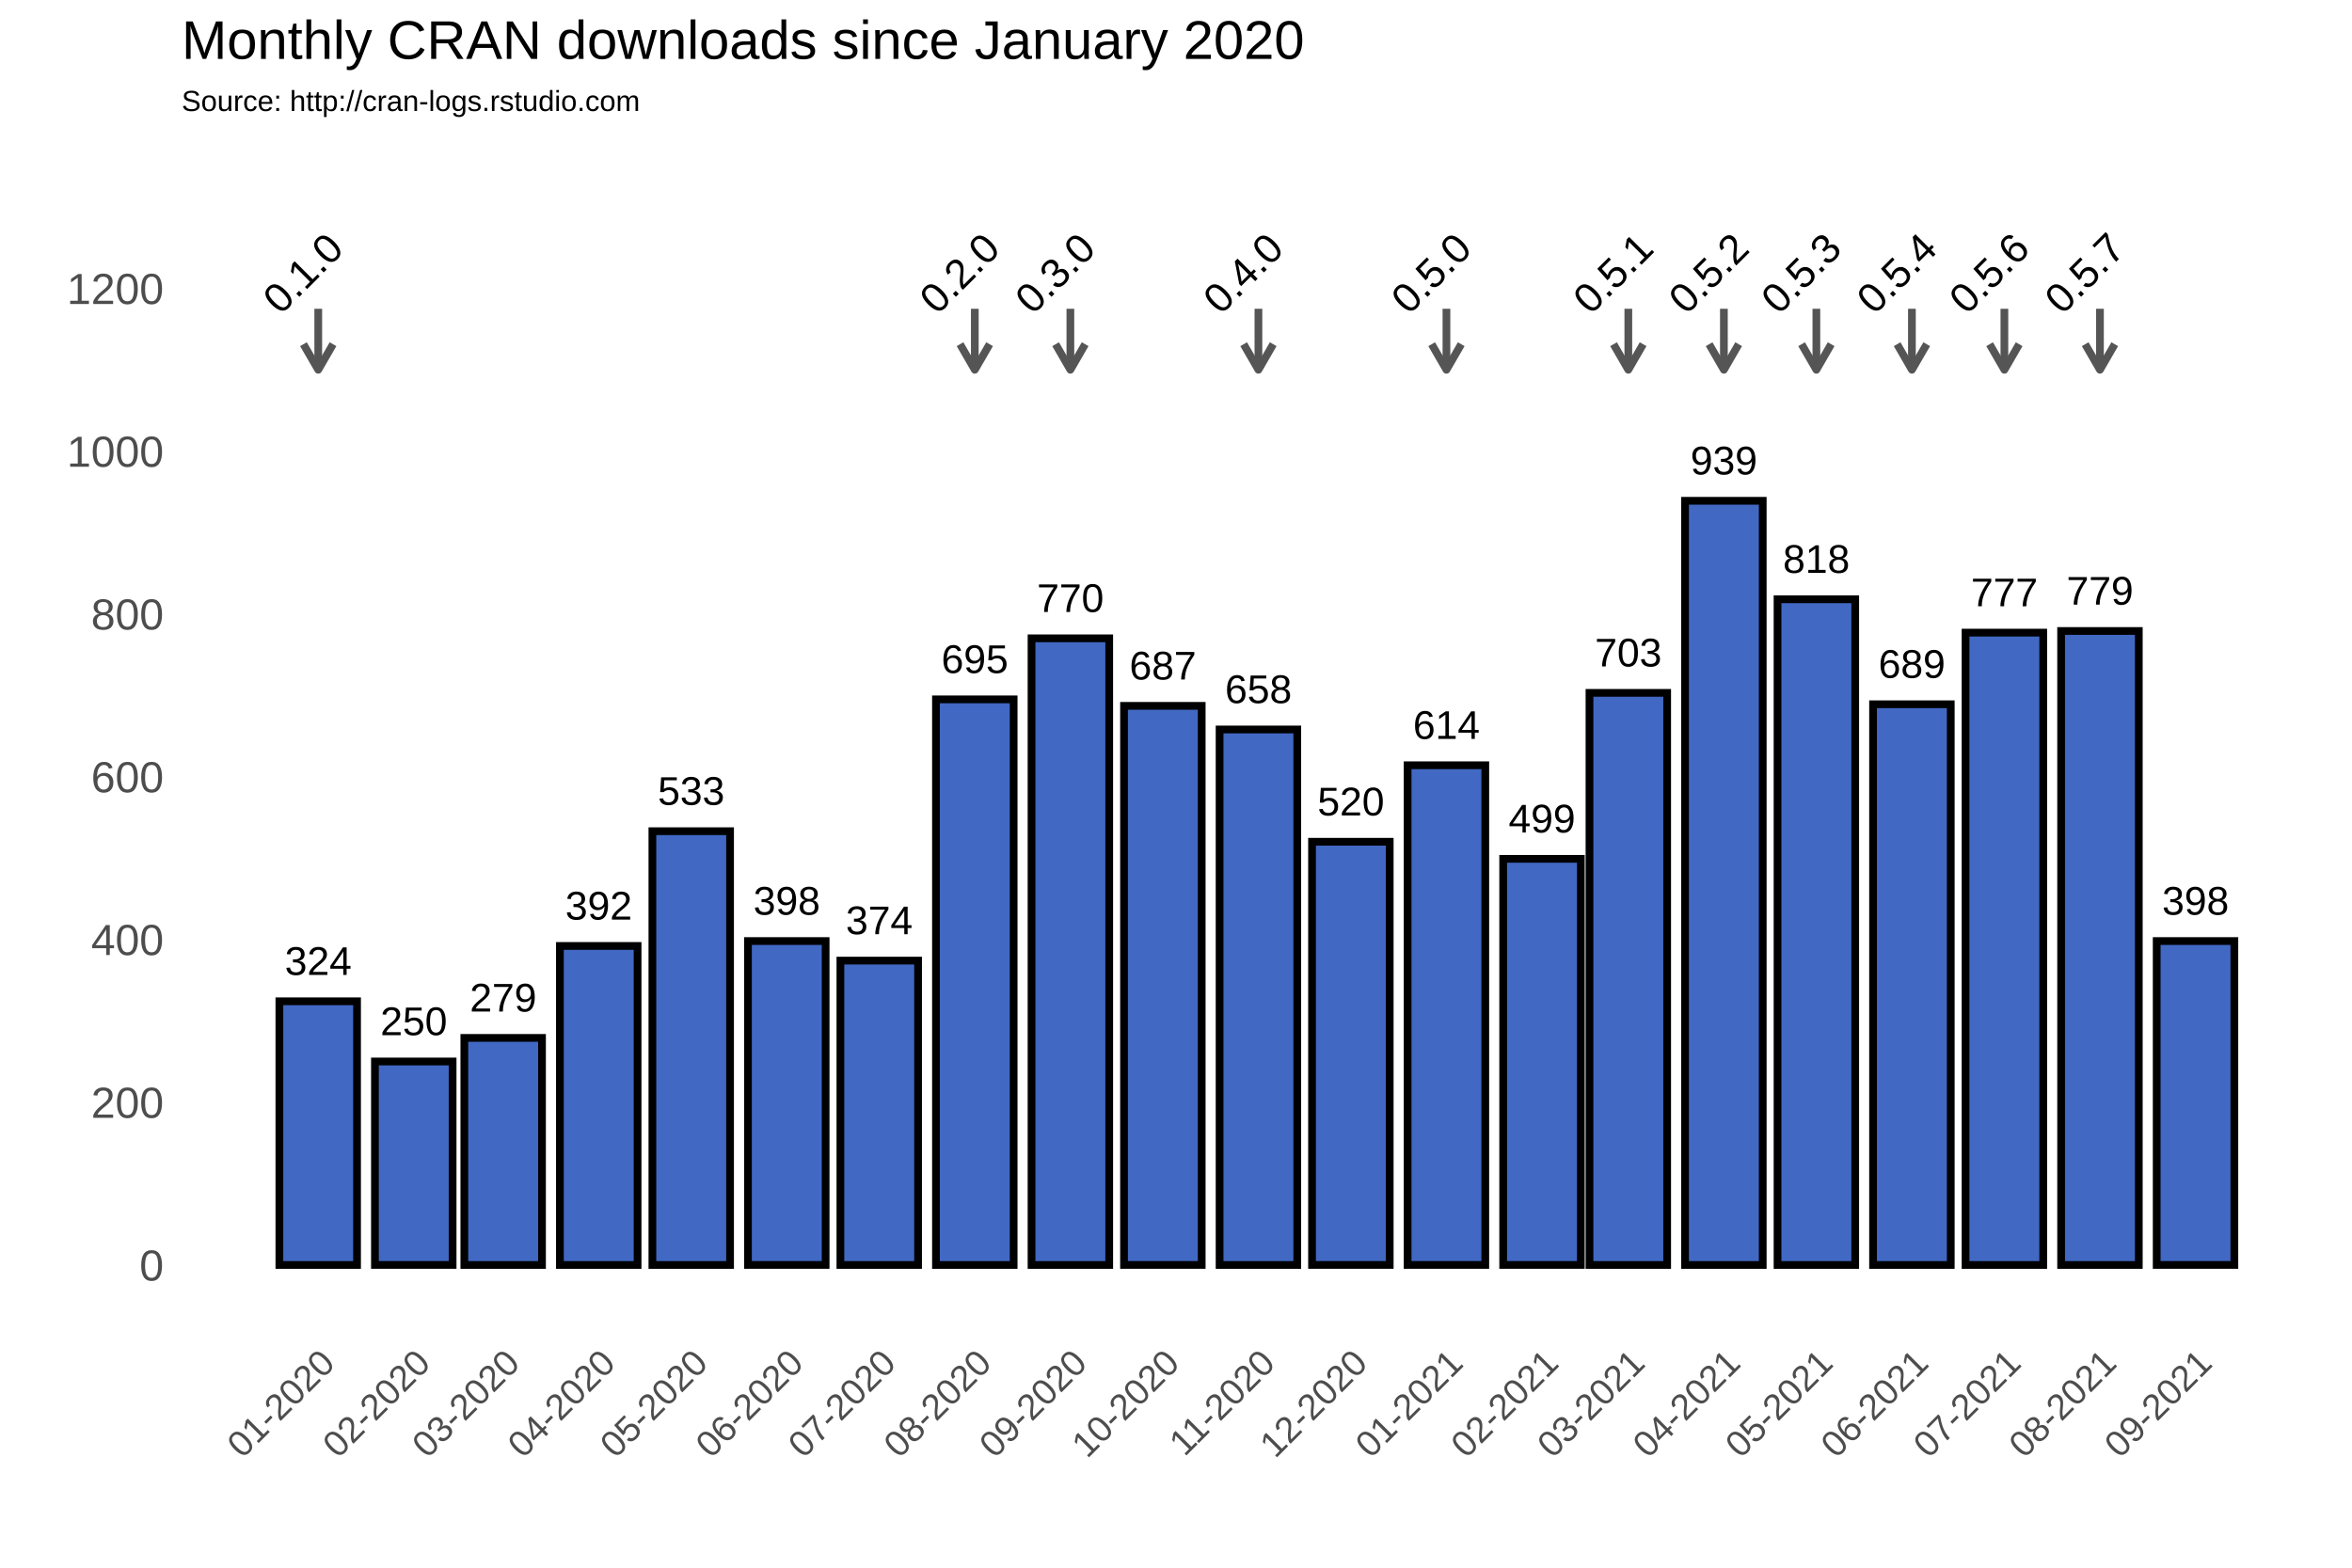
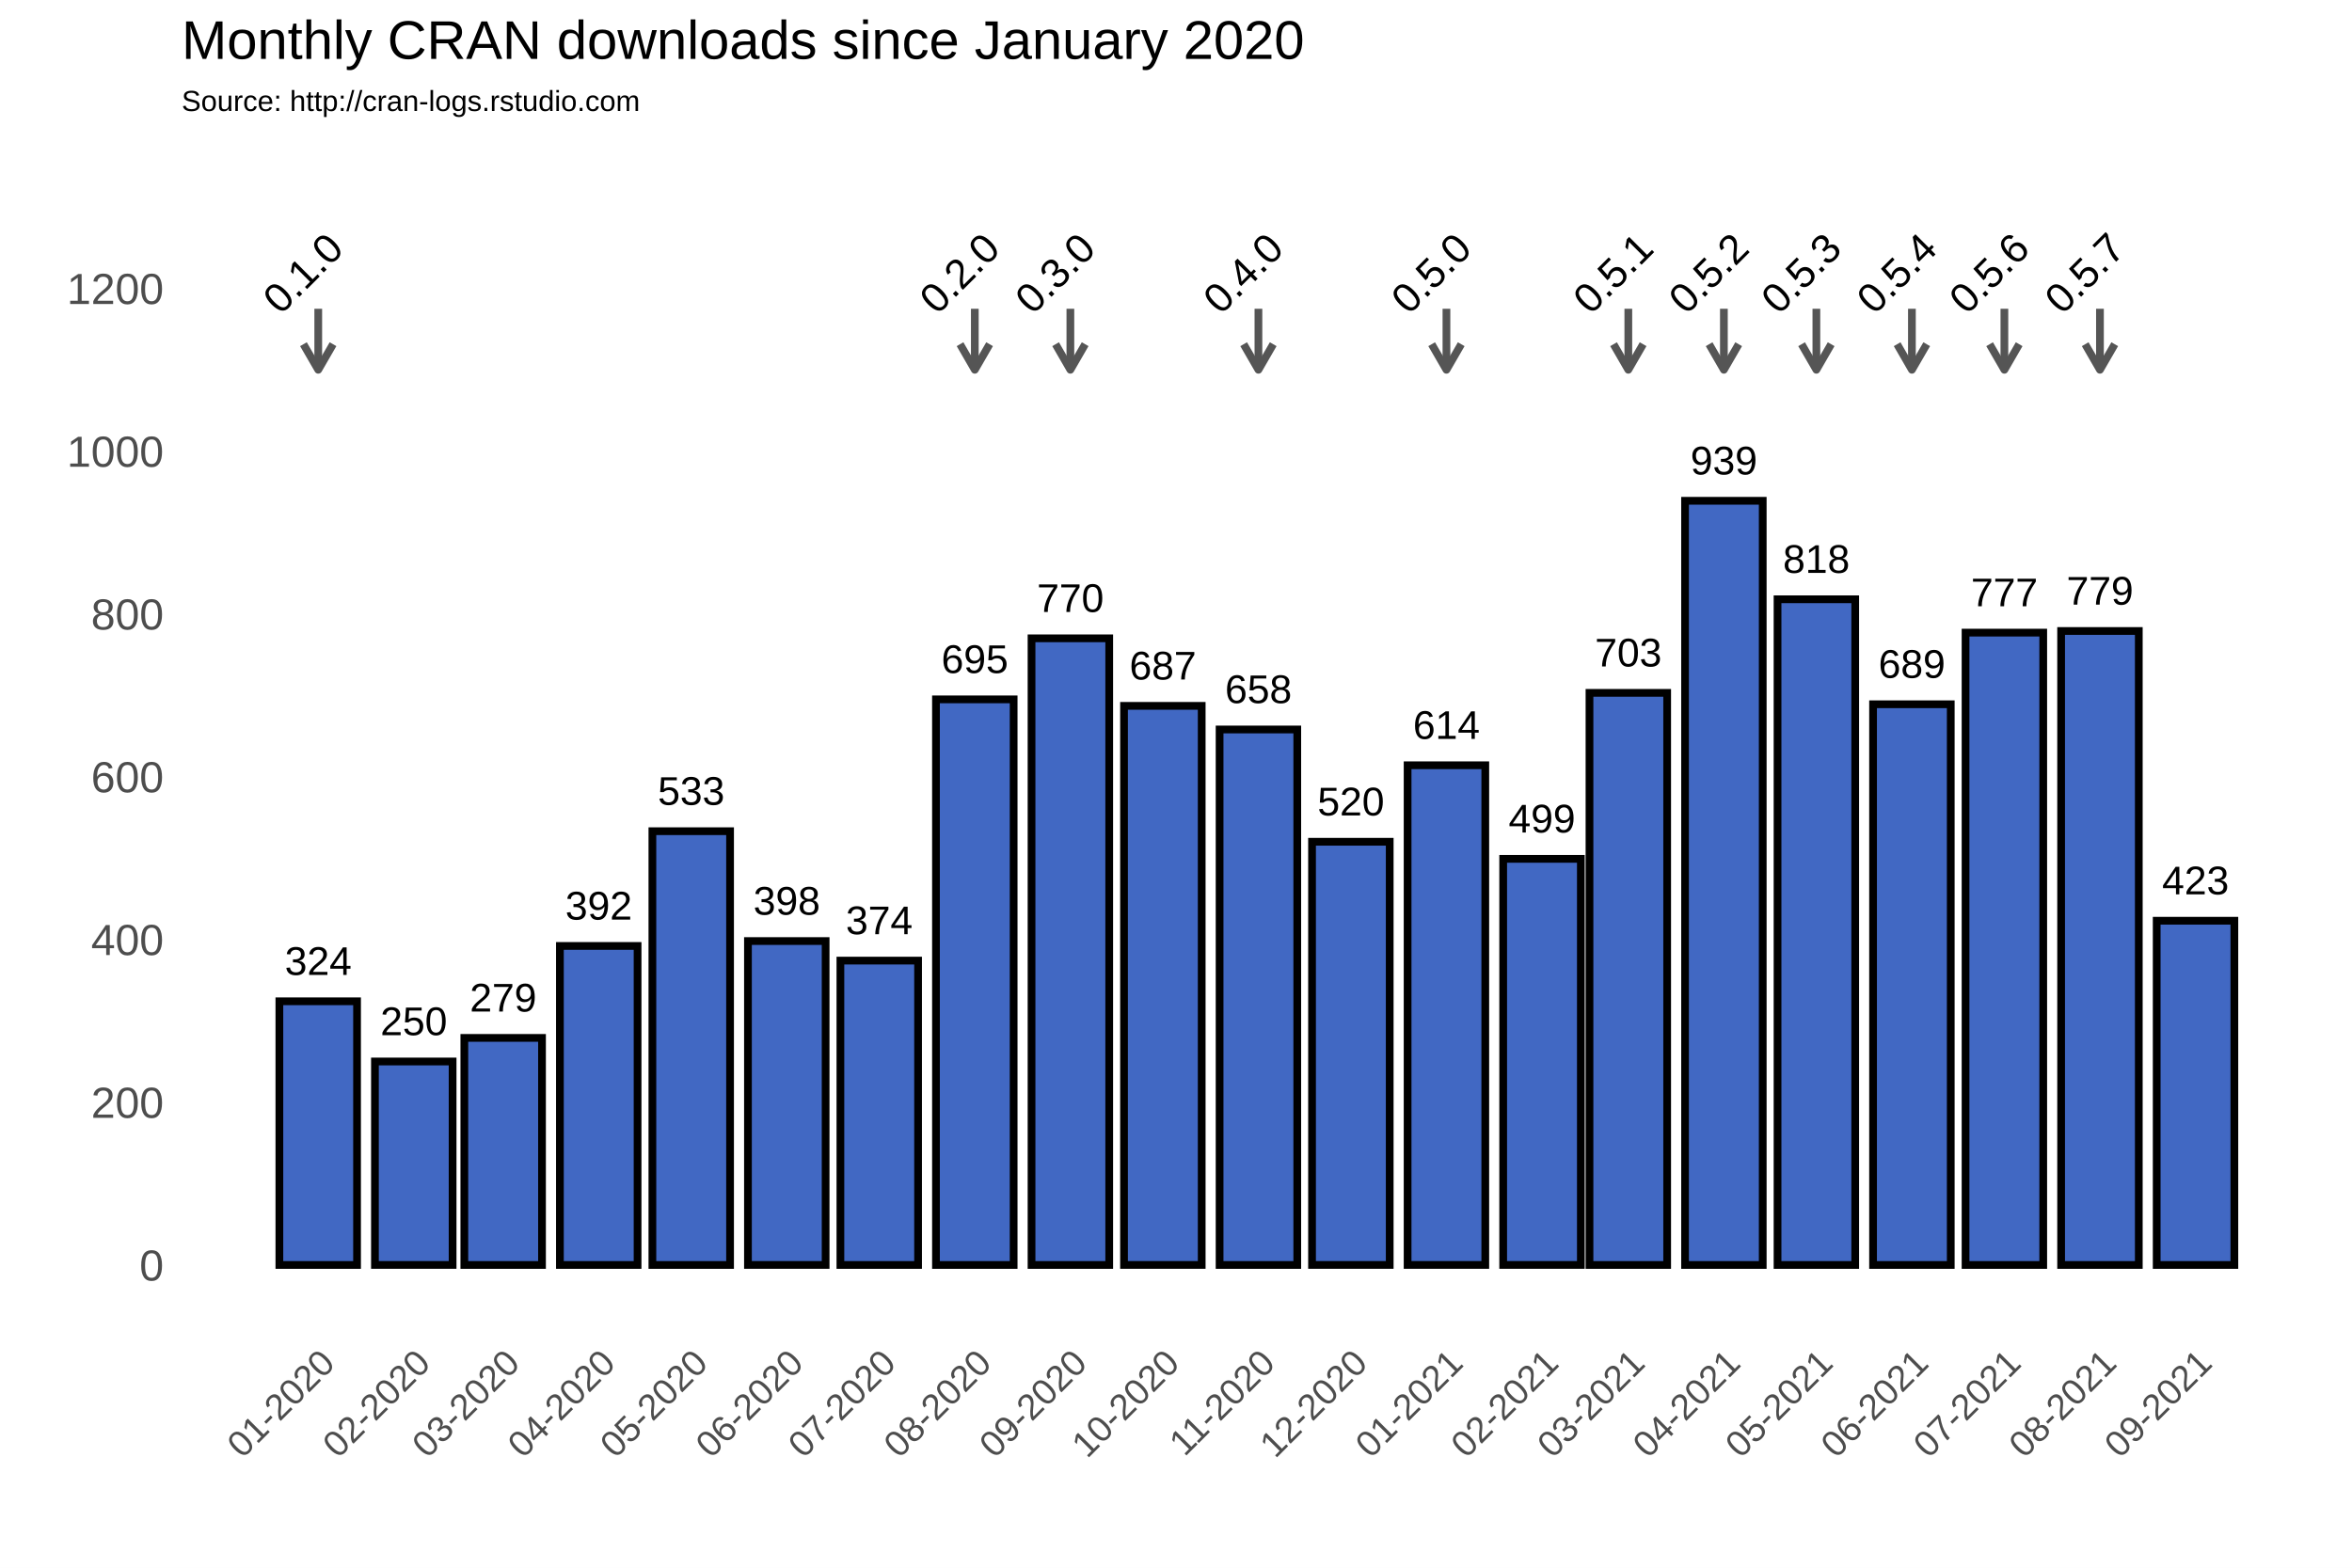
<svg xmlns="http://www.w3.org/2000/svg" class="svglite" width="648.00pt" height="432.00pt" viewBox="0 0 648.00 432.00">
  <defs>
    <style type="text/css">
    .svglite line, .svglite polyline, .svglite polygon, .svglite path, .svglite rect, .svglite circle {
      fill: none;
      stroke: #000000;
      stroke-linecap: round;
      stroke-linejoin: round;
      stroke-miterlimit: 10.00;
    }
  </style>
  </defs>
  <rect width="100%" height="100%" style="stroke: none; fill: #FFFFFF;" />
  <defs>
    <clipPath id="cpMC4wMHw2NDguMDB8MC4wMHw0MzIuMDA=">
      <rect x="0.00" y="0.00" width="648.00" height="432.00" />
    </clipPath>
  </defs>
  <g clip-path="url(#cpMC4wMHw2NDguMDB8MC4wMHw0MzIuMDA=)">
    <rect x="0.00" y="0.00" width="648.00" height="432.00" style="stroke-width: 1.07; stroke: #FFFFFF; fill: #FFFFFF;" />
  </g>
  <defs>
    <clipPath id="cpNTAuMDR8NjQyLjUyfDM3Ljc2fDM2My4zOA==">
      <rect x="50.04" y="37.76" width="592.48" height="325.62" />
    </clipPath>
  </defs>
  <g clip-path="url(#cpNTAuMDR8NjQyLjUyfDM3Ljc2fDM2My4zOA==)">
    <rect x="50.04" y="37.76" width="592.48" height="325.62" style="stroke-width: 1.07; stroke: none;" />
    <polyline points="50.04,326.15 642.52,326.15 " style="stroke-width: 0.53; stroke: #FFFFFF; stroke-linecap: butt;" />
    <polyline points="50.04,281.30 642.52,281.30 " style="stroke-width: 0.53; stroke: #FFFFFF; stroke-linecap: butt;" />
    <polyline points="50.04,236.45 642.52,236.45 " style="stroke-width: 0.53; stroke: #FFFFFF; stroke-linecap: butt;" />
    <polyline points="50.04,191.60 642.52,191.60 " style="stroke-width: 0.53; stroke: #FFFFFF; stroke-linecap: butt;" />
    <polyline points="50.04,146.75 642.52,146.75 " style="stroke-width: 0.53; stroke: #FFFFFF; stroke-linecap: butt;" />
    <polyline points="50.04,101.90 642.52,101.90 " style="stroke-width: 0.53; stroke: #FFFFFF; stroke-linecap: butt;" />
    <polyline points="50.04,57.04 642.52,57.04 " style="stroke-width: 0.53; stroke: #FFFFFF; stroke-linecap: butt;" />
    <polyline points="61.35,363.38 61.35,37.76 " style="stroke-width: 0.53; stroke: #FFFFFF; stroke-linecap: butt;" />
    <polyline points="74.51,363.38 74.51,37.76 " style="stroke-width: 0.53; stroke: #FFFFFF; stroke-linecap: butt;" />
    <polyline points="100.84,363.38 100.84,37.76 " style="stroke-width: 0.53; stroke: #FFFFFF; stroke-linecap: butt;" />
    <polyline points="126.32,363.38 126.32,37.76 " style="stroke-width: 0.53; stroke: #FFFFFF; stroke-linecap: butt;" />
    <polyline points="151.80,363.38 151.80,37.76 " style="stroke-width: 0.53; stroke: #FFFFFF; stroke-linecap: butt;" />
    <polyline points="177.70,363.38 177.70,37.76 " style="stroke-width: 0.53; stroke: #FFFFFF; stroke-linecap: butt;" />
    <polyline points="203.60,363.38 203.60,37.76 " style="stroke-width: 0.53; stroke: #FFFFFF; stroke-linecap: butt;" />
    <polyline points="229.51,363.38 229.51,37.76 " style="stroke-width: 0.53; stroke: #FFFFFF; stroke-linecap: butt;" />
    <polyline points="255.41,363.38 255.41,37.76 " style="stroke-width: 0.53; stroke: #FFFFFF; stroke-linecap: butt;" />
    <polyline points="281.74,363.38 281.74,37.76 " style="stroke-width: 0.53; stroke: #FFFFFF; stroke-linecap: butt;" />
    <polyline points="307.64,363.38 307.64,37.76 " style="stroke-width: 0.53; stroke: #FFFFFF; stroke-linecap: butt;" />
    <polyline points="333.54,363.38 333.54,37.76 " style="stroke-width: 0.53; stroke: #FFFFFF; stroke-linecap: butt;" />
    <polyline points="359.45,363.38 359.45,37.76 " style="stroke-width: 0.53; stroke: #FFFFFF; stroke-linecap: butt;" />
    <polyline points="385.35,363.38 385.35,37.76 " style="stroke-width: 0.53; stroke: #FFFFFF; stroke-linecap: butt;" />
    <polyline points="411.68,363.38 411.68,37.76 " style="stroke-width: 0.53; stroke: #FFFFFF; stroke-linecap: butt;" />
    <polyline points="436.73,363.38 436.73,37.76 " style="stroke-width: 0.53; stroke: #FFFFFF; stroke-linecap: butt;" />
    <polyline points="461.78,363.38 461.78,37.76 " style="stroke-width: 0.53; stroke: #FFFFFF; stroke-linecap: butt;" />
    <polyline points="487.69,363.38 487.69,37.76 " style="stroke-width: 0.53; stroke: #FFFFFF; stroke-linecap: butt;" />
    <polyline points="513.59,363.38 513.59,37.76 " style="stroke-width: 0.53; stroke: #FFFFFF; stroke-linecap: butt;" />
    <polyline points="539.49,363.38 539.49,37.76 " style="stroke-width: 0.53; stroke: #FFFFFF; stroke-linecap: butt;" />
    <polyline points="565.40,363.38 565.40,37.76 " style="stroke-width: 0.53; stroke: #FFFFFF; stroke-linecap: butt;" />
    <polyline points="591.72,363.38 591.72,37.76 " style="stroke-width: 0.53; stroke: #FFFFFF; stroke-linecap: butt;" />
    <polyline points="618.05,363.38 618.05,37.76 " style="stroke-width: 0.53; stroke: #FFFFFF; stroke-linecap: butt;" />
    <polyline points="631.22,363.38 631.22,37.76 " style="stroke-width: 0.53; stroke: #FFFFFF; stroke-linecap: butt;" />
    <polyline points="50.04,348.58 642.52,348.58 " style="stroke-width: 1.07; stroke: #FFFFFF; stroke-linecap: butt;" />
    <polyline points="50.04,303.73 642.52,303.73 " style="stroke-width: 1.07; stroke: #FFFFFF; stroke-linecap: butt;" />
    <polyline points="50.04,258.88 642.52,258.88 " style="stroke-width: 1.07; stroke: #FFFFFF; stroke-linecap: butt;" />
    <polyline points="50.04,214.02 642.52,214.02 " style="stroke-width: 1.07; stroke: #FFFFFF; stroke-linecap: butt;" />
    <polyline points="50.04,169.17 642.52,169.17 " style="stroke-width: 1.07; stroke: #FFFFFF; stroke-linecap: butt;" />
    <polyline points="50.04,124.32 642.52,124.32 " style="stroke-width: 1.07; stroke: #FFFFFF; stroke-linecap: butt;" />
    <polyline points="50.04,79.47 642.52,79.47 " style="stroke-width: 1.07; stroke: #FFFFFF; stroke-linecap: butt;" />
    <polyline points="87.68,363.38 87.68,37.76 " style="stroke-width: 1.07; stroke: #FFFFFF; stroke-linecap: butt;" />
    <polyline points="114.00,363.38 114.00,37.76 " style="stroke-width: 1.07; stroke: #FFFFFF; stroke-linecap: butt;" />
    <polyline points="138.63,363.38 138.63,37.76 " style="stroke-width: 1.07; stroke: #FFFFFF; stroke-linecap: butt;" />
    <polyline points="164.96,363.38 164.96,37.76 " style="stroke-width: 1.07; stroke: #FFFFFF; stroke-linecap: butt;" />
    <polyline points="190.44,363.38 190.44,37.76 " style="stroke-width: 1.07; stroke: #FFFFFF; stroke-linecap: butt;" />
    <polyline points="216.77,363.38 216.77,37.76 " style="stroke-width: 1.07; stroke: #FFFFFF; stroke-linecap: butt;" />
    <polyline points="242.24,363.38 242.24,37.76 " style="stroke-width: 1.07; stroke: #FFFFFF; stroke-linecap: butt;" />
    <polyline points="268.57,363.38 268.57,37.76 " style="stroke-width: 1.07; stroke: #FFFFFF; stroke-linecap: butt;" />
    <polyline points="294.90,363.38 294.90,37.76 " style="stroke-width: 1.07; stroke: #FFFFFF; stroke-linecap: butt;" />
    <polyline points="320.38,363.38 320.38,37.76 " style="stroke-width: 1.07; stroke: #FFFFFF; stroke-linecap: butt;" />
    <polyline points="346.71,363.38 346.71,37.76 " style="stroke-width: 1.07; stroke: #FFFFFF; stroke-linecap: butt;" />
    <polyline points="372.19,363.38 372.19,37.76 " style="stroke-width: 1.07; stroke: #FFFFFF; stroke-linecap: butt;" />
    <polyline points="398.51,363.38 398.51,37.76 " style="stroke-width: 1.07; stroke: #FFFFFF; stroke-linecap: butt;" />
    <polyline points="424.84,363.38 424.84,37.76 " style="stroke-width: 1.07; stroke: #FFFFFF; stroke-linecap: butt;" />
    <polyline points="448.62,363.38 448.62,37.76 " style="stroke-width: 1.07; stroke: #FFFFFF; stroke-linecap: butt;" />
    <polyline points="474.95,363.38 474.95,37.76 " style="stroke-width: 1.07; stroke: #FFFFFF; stroke-linecap: butt;" />
    <polyline points="500.43,363.38 500.43,37.76 " style="stroke-width: 1.07; stroke: #FFFFFF; stroke-linecap: butt;" />
    <polyline points="526.75,363.38 526.75,37.76 " style="stroke-width: 1.07; stroke: #FFFFFF; stroke-linecap: butt;" />
    <polyline points="552.23,363.38 552.23,37.76 " style="stroke-width: 1.07; stroke: #FFFFFF; stroke-linecap: butt;" />
    <polyline points="578.56,363.38 578.56,37.76 " style="stroke-width: 1.07; stroke: #FFFFFF; stroke-linecap: butt;" />
    <polyline points="604.89,363.38 604.89,37.76 " style="stroke-width: 1.07; stroke: #FFFFFF; stroke-linecap: butt;" />
    <rect x="76.97" y="275.92" width="21.40" height="72.66" style="stroke-width: 2.13; stroke-linecap: square; stroke-linejoin: miter; fill: #4168C3;" />
    <rect x="103.30" y="292.51" width="21.40" height="56.06" style="stroke-width: 2.13; stroke-linecap: square; stroke-linejoin: miter; fill: #4168C3;" />
    <rect x="127.93" y="286.01" width="21.40" height="62.57" style="stroke-width: 2.13; stroke-linecap: square; stroke-linejoin: miter; fill: #4168C3;" />
    <rect x="154.26" y="260.67" width="21.40" height="87.91" style="stroke-width: 2.13; stroke-linecap: square; stroke-linejoin: miter; fill: #4168C3;" />
    <rect x="179.74" y="229.05" width="21.40" height="119.53" style="stroke-width: 2.13; stroke-linecap: square; stroke-linejoin: miter; fill: #4168C3;" />
    <rect x="206.07" y="259.32" width="21.40" height="89.25" style="stroke-width: 2.13; stroke-linecap: square; stroke-linejoin: miter; fill: #4168C3;" />
    <rect x="231.54" y="264.71" width="21.40" height="83.87" style="stroke-width: 2.13; stroke-linecap: square; stroke-linejoin: miter; fill: #4168C3;" />
    <rect x="257.87" y="192.72" width="21.40" height="155.86" style="stroke-width: 2.13; stroke-linecap: square; stroke-linejoin: miter; fill: #4168C3;" />
    <rect x="284.20" y="175.90" width="21.40" height="172.68" style="stroke-width: 2.13; stroke-linecap: square; stroke-linejoin: miter; fill: #4168C3;" />
    <rect x="309.68" y="194.51" width="21.40" height="154.06" style="stroke-width: 2.13; stroke-linecap: square; stroke-linejoin: miter; fill: #4168C3;" />
    <rect x="336.01" y="201.02" width="21.40" height="147.56" style="stroke-width: 2.13; stroke-linecap: square; stroke-linejoin: miter; fill: #4168C3;" />
    <rect x="361.48" y="231.96" width="21.40" height="116.61" style="stroke-width: 2.13; stroke-linecap: square; stroke-linejoin: miter; fill: #4168C3;" />
    <rect x="387.81" y="210.88" width="21.40" height="137.69" style="stroke-width: 2.13; stroke-linecap: square; stroke-linejoin: miter; fill: #4168C3;" />
    <rect x="414.14" y="236.67" width="21.40" height="111.90" style="stroke-width: 2.13; stroke-linecap: square; stroke-linejoin: miter; fill: #4168C3;" />
    <rect x="437.92" y="190.93" width="21.40" height="157.65" style="stroke-width: 2.13; stroke-linecap: square; stroke-linejoin: miter; fill: #4168C3;" />
    <rect x="464.25" y="138.00" width="21.40" height="210.58" style="stroke-width: 2.13; stroke-linecap: square; stroke-linejoin: miter; fill: #4168C3;" />
    <rect x="489.73" y="165.14" width="21.40" height="183.44" style="stroke-width: 2.13; stroke-linecap: square; stroke-linejoin: miter; fill: #4168C3;" />
    <rect x="516.05" y="194.07" width="21.40" height="154.51" style="stroke-width: 2.13; stroke-linecap: square; stroke-linejoin: miter; fill: #4168C3;" />
    <rect x="541.53" y="174.33" width="21.40" height="174.25" style="stroke-width: 2.13; stroke-linecap: square; stroke-linejoin: miter; fill: #4168C3;" />
    <rect x="567.86" y="173.88" width="21.40" height="174.70" style="stroke-width: 2.13; stroke-linecap: square; stroke-linejoin: miter; fill: #4168C3;" />
-     <rect x="594.19" y="259.32" width="21.40" height="89.25" style="stroke-width: 2.13; stroke-linecap: square; stroke-linejoin: miter; fill: #4168C3;" />
+     <rect x="594.19" y="253.72" width="21.40" height="94.86" style="stroke-width: 2.13; stroke-linecap: square; stroke-linejoin: miter; fill: #4168C3;" />
    <text x="87.68" y="268.66" text-anchor="middle" style="font-size: 11.04px; font-family: Arial;" textLength="18.40px" lengthAdjust="spacingAndGlyphs">324</text>
    <text x="114.00" y="285.25" text-anchor="middle" style="font-size: 11.04px; font-family: Arial;" textLength="18.40px" lengthAdjust="spacingAndGlyphs">250</text>
    <text x="138.63" y="278.75" text-anchor="middle" style="font-size: 11.04px; font-family: Arial;" textLength="18.40px" lengthAdjust="spacingAndGlyphs">279</text>
    <text x="164.96" y="253.41" text-anchor="middle" style="font-size: 11.04px; font-family: Arial;" textLength="18.40px" lengthAdjust="spacingAndGlyphs">392</text>
    <text x="190.44" y="221.79" text-anchor="middle" style="font-size: 11.04px; font-family: Arial;" textLength="18.40px" lengthAdjust="spacingAndGlyphs">533</text>
    <text x="216.77" y="252.06" text-anchor="middle" style="font-size: 11.04px; font-family: Arial;" textLength="18.40px" lengthAdjust="spacingAndGlyphs">398</text>
    <text x="242.24" y="257.44" text-anchor="middle" style="font-size: 11.04px; font-family: Arial;" textLength="18.40px" lengthAdjust="spacingAndGlyphs">374</text>
    <text x="268.57" y="185.46" text-anchor="middle" style="font-size: 11.04px; font-family: Arial;" textLength="18.40px" lengthAdjust="spacingAndGlyphs">695</text>
    <text x="294.90" y="168.64" text-anchor="middle" style="font-size: 11.04px; font-family: Arial;" textLength="18.40px" lengthAdjust="spacingAndGlyphs">770</text>
    <text x="320.38" y="187.25" text-anchor="middle" style="font-size: 11.04px; font-family: Arial;" textLength="18.40px" lengthAdjust="spacingAndGlyphs">687</text>
    <text x="346.71" y="193.75" text-anchor="middle" style="font-size: 11.04px; font-family: Arial;" textLength="18.40px" lengthAdjust="spacingAndGlyphs">658</text>
    <text x="372.19" y="224.70" text-anchor="middle" style="font-size: 11.04px; font-family: Arial;" textLength="18.40px" lengthAdjust="spacingAndGlyphs">520</text>
    <text x="398.51" y="203.62" text-anchor="middle" style="font-size: 11.04px; font-family: Arial;" textLength="18.40px" lengthAdjust="spacingAndGlyphs">614</text>
    <text x="424.84" y="229.41" text-anchor="middle" style="font-size: 11.04px; font-family: Arial;" textLength="18.40px" lengthAdjust="spacingAndGlyphs">499</text>
    <text x="448.62" y="183.66" text-anchor="middle" style="font-size: 11.04px; font-family: Arial;" textLength="18.40px" lengthAdjust="spacingAndGlyphs">703</text>
    <text x="474.95" y="130.74" text-anchor="middle" style="font-size: 11.04px; font-family: Arial;" textLength="18.40px" lengthAdjust="spacingAndGlyphs">939</text>
    <text x="500.43" y="157.87" text-anchor="middle" style="font-size: 11.04px; font-family: Arial;" textLength="18.40px" lengthAdjust="spacingAndGlyphs">818</text>
    <text x="526.75" y="186.80" text-anchor="middle" style="font-size: 11.04px; font-family: Arial;" textLength="18.40px" lengthAdjust="spacingAndGlyphs">689</text>
    <text x="552.23" y="167.07" text-anchor="middle" style="font-size: 11.04px; font-family: Arial;" textLength="18.40px" lengthAdjust="spacingAndGlyphs">777</text>
    <text x="578.56" y="166.62" text-anchor="middle" style="font-size: 11.04px; font-family: Arial;" textLength="18.40px" lengthAdjust="spacingAndGlyphs">779</text>
-     <text x="604.89" y="252.06" text-anchor="middle" style="font-size: 11.04px; font-family: Arial;" textLength="18.40px" lengthAdjust="spacingAndGlyphs">398</text>
+     <text x="604.89" y="246.45" text-anchor="middle" style="font-size: 11.04px; font-family: Arial;" textLength="18.40px" lengthAdjust="spacingAndGlyphs">423</text>
    <line x1="87.68" y1="85.08" x2="87.68" y2="101.90" style="stroke-width: 2.13; stroke: #555555; stroke-linecap: butt;" />
    <polyline points="83.60,94.85 87.68,101.90 91.75,94.85 " style="stroke-width: 2.13; stroke: #555555; stroke-linecap: butt;" />
    <line x1="268.57" y1="85.08" x2="268.57" y2="101.90" style="stroke-width: 2.13; stroke: #555555; stroke-linecap: butt;" />
    <polyline points="264.50,94.85 268.57,101.90 272.64,94.85 " style="stroke-width: 2.13; stroke: #555555; stroke-linecap: butt;" />
    <line x1="294.90" y1="85.08" x2="294.90" y2="101.90" style="stroke-width: 2.13; stroke: #555555; stroke-linecap: butt;" />
    <polyline points="290.83,94.85 294.90,101.90 298.97,94.85 " style="stroke-width: 2.13; stroke: #555555; stroke-linecap: butt;" />
    <line x1="346.71" y1="85.08" x2="346.71" y2="101.90" style="stroke-width: 2.13; stroke: #555555; stroke-linecap: butt;" />
    <polyline points="342.64,94.85 346.71,101.90 350.78,94.85 " style="stroke-width: 2.13; stroke: #555555; stroke-linecap: butt;" />
    <line x1="398.51" y1="85.08" x2="398.51" y2="101.90" style="stroke-width: 2.13; stroke: #555555; stroke-linecap: butt;" />
    <polyline points="394.44,94.85 398.51,101.90 402.58,94.85 " style="stroke-width: 2.13; stroke: #555555; stroke-linecap: butt;" />
    <line x1="448.62" y1="85.08" x2="448.62" y2="101.90" style="stroke-width: 2.13; stroke: #555555; stroke-linecap: butt;" />
    <polyline points="444.55,94.85 448.62,101.90 452.69,94.85 " style="stroke-width: 2.13; stroke: #555555; stroke-linecap: butt;" />
    <line x1="474.95" y1="85.08" x2="474.95" y2="101.90" style="stroke-width: 2.13; stroke: #555555; stroke-linecap: butt;" />
    <polyline points="470.88,94.85 474.95,101.90 479.02,94.85 " style="stroke-width: 2.13; stroke: #555555; stroke-linecap: butt;" />
    <line x1="500.43" y1="85.08" x2="500.43" y2="101.90" style="stroke-width: 2.13; stroke: #555555; stroke-linecap: butt;" />
    <polyline points="496.36,94.85 500.43,101.90 504.50,94.85 " style="stroke-width: 2.13; stroke: #555555; stroke-linecap: butt;" />
    <line x1="526.75" y1="85.08" x2="526.75" y2="101.90" style="stroke-width: 2.13; stroke: #555555; stroke-linecap: butt;" />
    <polyline points="522.68,94.85 526.75,101.90 530.83,94.85 " style="stroke-width: 2.13; stroke: #555555; stroke-linecap: butt;" />
    <line x1="552.23" y1="85.08" x2="552.23" y2="101.90" style="stroke-width: 2.13; stroke: #555555; stroke-linecap: butt;" />
    <polyline points="548.16,94.85 552.23,101.90 556.30,94.85 " style="stroke-width: 2.13; stroke: #555555; stroke-linecap: butt;" />
    <line x1="578.56" y1="85.08" x2="578.56" y2="101.90" style="stroke-width: 2.13; stroke: #555555; stroke-linecap: butt;" />
    <polyline points="574.49,94.85 578.56,101.90 582.63,94.85 " style="stroke-width: 2.13; stroke: #555555; stroke-linecap: butt;" />
    <text transform="translate(86.24,78.03) rotate(-45)" text-anchor="middle" style="font-size: 11.38px; font-family: Arial;" textLength="25.31px" lengthAdjust="spacingAndGlyphs">0.1.0</text>
    <text transform="translate(267.13,78.03) rotate(-45)" text-anchor="middle" style="font-size: 11.38px; font-family: Arial;" textLength="25.31px" lengthAdjust="spacingAndGlyphs">0.2.0</text>
    <text transform="translate(293.46,78.03) rotate(-45)" text-anchor="middle" style="font-size: 11.38px; font-family: Arial;" textLength="25.31px" lengthAdjust="spacingAndGlyphs">0.3.0</text>
    <text transform="translate(345.27,78.03) rotate(-45)" text-anchor="middle" style="font-size: 11.38px; font-family: Arial;" textLength="25.31px" lengthAdjust="spacingAndGlyphs">0.4.0</text>
    <text transform="translate(397.07,78.03) rotate(-45)" text-anchor="middle" style="font-size: 11.38px; font-family: Arial;" textLength="25.31px" lengthAdjust="spacingAndGlyphs">0.5.0</text>
    <text transform="translate(447.18,78.03) rotate(-45)" text-anchor="middle" style="font-size: 11.38px; font-family: Arial;" textLength="25.31px" lengthAdjust="spacingAndGlyphs">0.5.1</text>
    <text transform="translate(473.51,78.03) rotate(-45)" text-anchor="middle" style="font-size: 11.38px; font-family: Arial;" textLength="25.31px" lengthAdjust="spacingAndGlyphs">0.5.2</text>
    <text transform="translate(498.99,78.03) rotate(-45)" text-anchor="middle" style="font-size: 11.38px; font-family: Arial;" textLength="25.31px" lengthAdjust="spacingAndGlyphs">0.5.3</text>
    <text transform="translate(525.32,78.03) rotate(-45)" text-anchor="middle" style="font-size: 11.38px; font-family: Arial;" textLength="25.31px" lengthAdjust="spacingAndGlyphs">0.5.4</text>
    <text transform="translate(550.79,78.03) rotate(-45)" text-anchor="middle" style="font-size: 11.38px; font-family: Arial;" textLength="25.31px" lengthAdjust="spacingAndGlyphs">0.5.6</text>
    <text transform="translate(577.12,78.03) rotate(-45)" text-anchor="middle" style="font-size: 11.38px; font-family: Arial;" textLength="25.31px" lengthAdjust="spacingAndGlyphs">0.5.7</text>
  </g>
  <g clip-path="url(#cpMC4wMHw2NDguMDB8MC4wMHw0MzIuMDA=)">
    <text x="45.11" y="352.88" text-anchor="end" style="font-size: 12.00px; fill: #4D4D4D; font-family: Arial;" textLength="6.67px" lengthAdjust="spacingAndGlyphs">0</text>
    <text x="45.11" y="308.03" text-anchor="end" style="font-size: 12.00px; fill: #4D4D4D; font-family: Arial;" textLength="20.02px" lengthAdjust="spacingAndGlyphs">200</text>
    <text x="45.11" y="263.17" text-anchor="end" style="font-size: 12.00px; fill: #4D4D4D; font-family: Arial;" textLength="20.02px" lengthAdjust="spacingAndGlyphs">400</text>
    <text x="45.11" y="218.32" text-anchor="end" style="font-size: 12.00px; fill: #4D4D4D; font-family: Arial;" textLength="20.02px" lengthAdjust="spacingAndGlyphs">600</text>
    <text x="45.11" y="173.47" text-anchor="end" style="font-size: 12.00px; fill: #4D4D4D; font-family: Arial;" textLength="20.02px" lengthAdjust="spacingAndGlyphs">800</text>
    <text x="45.11" y="128.62" text-anchor="end" style="font-size: 12.00px; fill: #4D4D4D; font-family: Arial;" textLength="26.70px" lengthAdjust="spacingAndGlyphs">1000</text>
    <text x="45.11" y="83.77" text-anchor="end" style="font-size: 12.00px; fill: #4D4D4D; font-family: Arial;" textLength="26.70px" lengthAdjust="spacingAndGlyphs">1200</text>
    <text transform="translate(92.74,376.17) rotate(-45)" text-anchor="end" style="font-size: 10.00px; fill: #4D4D4D; font-family: Arial;" textLength="36.73px" lengthAdjust="spacingAndGlyphs">01-2020</text>
    <text transform="translate(119.07,376.17) rotate(-45)" text-anchor="end" style="font-size: 10.00px; fill: #4D4D4D; font-family: Arial;" textLength="36.73px" lengthAdjust="spacingAndGlyphs">02-2020</text>
    <text transform="translate(143.70,376.17) rotate(-45)" text-anchor="end" style="font-size: 10.00px; fill: #4D4D4D; font-family: Arial;" textLength="36.73px" lengthAdjust="spacingAndGlyphs">03-2020</text>
    <text transform="translate(170.03,376.17) rotate(-45)" text-anchor="end" style="font-size: 10.00px; fill: #4D4D4D; font-family: Arial;" textLength="36.73px" lengthAdjust="spacingAndGlyphs">04-2020</text>
    <text transform="translate(195.50,376.17) rotate(-45)" text-anchor="end" style="font-size: 10.00px; fill: #4D4D4D; font-family: Arial;" textLength="36.73px" lengthAdjust="spacingAndGlyphs">05-2020</text>
    <text transform="translate(221.83,376.17) rotate(-45)" text-anchor="end" style="font-size: 10.00px; fill: #4D4D4D; font-family: Arial;" textLength="36.73px" lengthAdjust="spacingAndGlyphs">06-2020</text>
    <text transform="translate(247.31,376.17) rotate(-45)" text-anchor="end" style="font-size: 10.00px; fill: #4D4D4D; font-family: Arial;" textLength="36.73px" lengthAdjust="spacingAndGlyphs">07-2020</text>
    <text transform="translate(273.64,376.17) rotate(-45)" text-anchor="end" style="font-size: 10.00px; fill: #4D4D4D; font-family: Arial;" textLength="36.73px" lengthAdjust="spacingAndGlyphs">08-2020</text>
    <text transform="translate(299.97,376.17) rotate(-45)" text-anchor="end" style="font-size: 10.00px; fill: #4D4D4D; font-family: Arial;" textLength="36.73px" lengthAdjust="spacingAndGlyphs">09-2020</text>
    <text transform="translate(325.44,376.17) rotate(-45)" text-anchor="end" style="font-size: 10.00px; fill: #4D4D4D; font-family: Arial;" textLength="36.73px" lengthAdjust="spacingAndGlyphs">10-2020</text>
    <text transform="translate(351.77,376.17) rotate(-45)" text-anchor="end" style="font-size: 10.00px; fill: #4D4D4D; font-family: Arial;" textLength="35.99px" lengthAdjust="spacingAndGlyphs">11-2020</text>
    <text transform="translate(377.25,376.17) rotate(-45)" text-anchor="end" style="font-size: 10.00px; fill: #4D4D4D; font-family: Arial;" textLength="36.73px" lengthAdjust="spacingAndGlyphs">12-2020</text>
    <text transform="translate(403.58,376.17) rotate(-45)" text-anchor="end" style="font-size: 10.00px; fill: #4D4D4D; font-family: Arial;" textLength="36.73px" lengthAdjust="spacingAndGlyphs">01-2021</text>
    <text transform="translate(429.91,376.17) rotate(-45)" text-anchor="end" style="font-size: 10.00px; fill: #4D4D4D; font-family: Arial;" textLength="36.73px" lengthAdjust="spacingAndGlyphs">02-2021</text>
    <text transform="translate(453.69,376.17) rotate(-45)" text-anchor="end" style="font-size: 10.00px; fill: #4D4D4D; font-family: Arial;" textLength="36.73px" lengthAdjust="spacingAndGlyphs">03-2021</text>
    <text transform="translate(480.01,376.17) rotate(-45)" text-anchor="end" style="font-size: 10.00px; fill: #4D4D4D; font-family: Arial;" textLength="36.73px" lengthAdjust="spacingAndGlyphs">04-2021</text>
    <text transform="translate(505.49,376.17) rotate(-45)" text-anchor="end" style="font-size: 10.00px; fill: #4D4D4D; font-family: Arial;" textLength="36.73px" lengthAdjust="spacingAndGlyphs">05-2021</text>
    <text transform="translate(531.82,376.17) rotate(-45)" text-anchor="end" style="font-size: 10.00px; fill: #4D4D4D; font-family: Arial;" textLength="36.73px" lengthAdjust="spacingAndGlyphs">06-2021</text>
    <text transform="translate(557.30,376.17) rotate(-45)" text-anchor="end" style="font-size: 10.00px; fill: #4D4D4D; font-family: Arial;" textLength="36.73px" lengthAdjust="spacingAndGlyphs">07-2021</text>
    <text transform="translate(583.63,376.17) rotate(-45)" text-anchor="end" style="font-size: 10.00px; fill: #4D4D4D; font-family: Arial;" textLength="36.73px" lengthAdjust="spacingAndGlyphs">08-2021</text>
    <text transform="translate(609.95,376.17) rotate(-45)" text-anchor="end" style="font-size: 10.00px; fill: #4D4D4D; font-family: Arial;" textLength="36.73px" lengthAdjust="spacingAndGlyphs">09-2021</text>
    <text x="50.04" y="30.59" style="font-size: 8.00px; font-family: Arial;" textLength="126.32px" lengthAdjust="spacingAndGlyphs">Source: http://cran-logs.rstudio.com</text>
    <text x="50.04" y="16.22" style="font-size: 15.00px; font-family: Arial;" textLength="309.25px" lengthAdjust="spacingAndGlyphs">Monthly CRAN downloads since January 2020</text>
  </g>
</svg>
